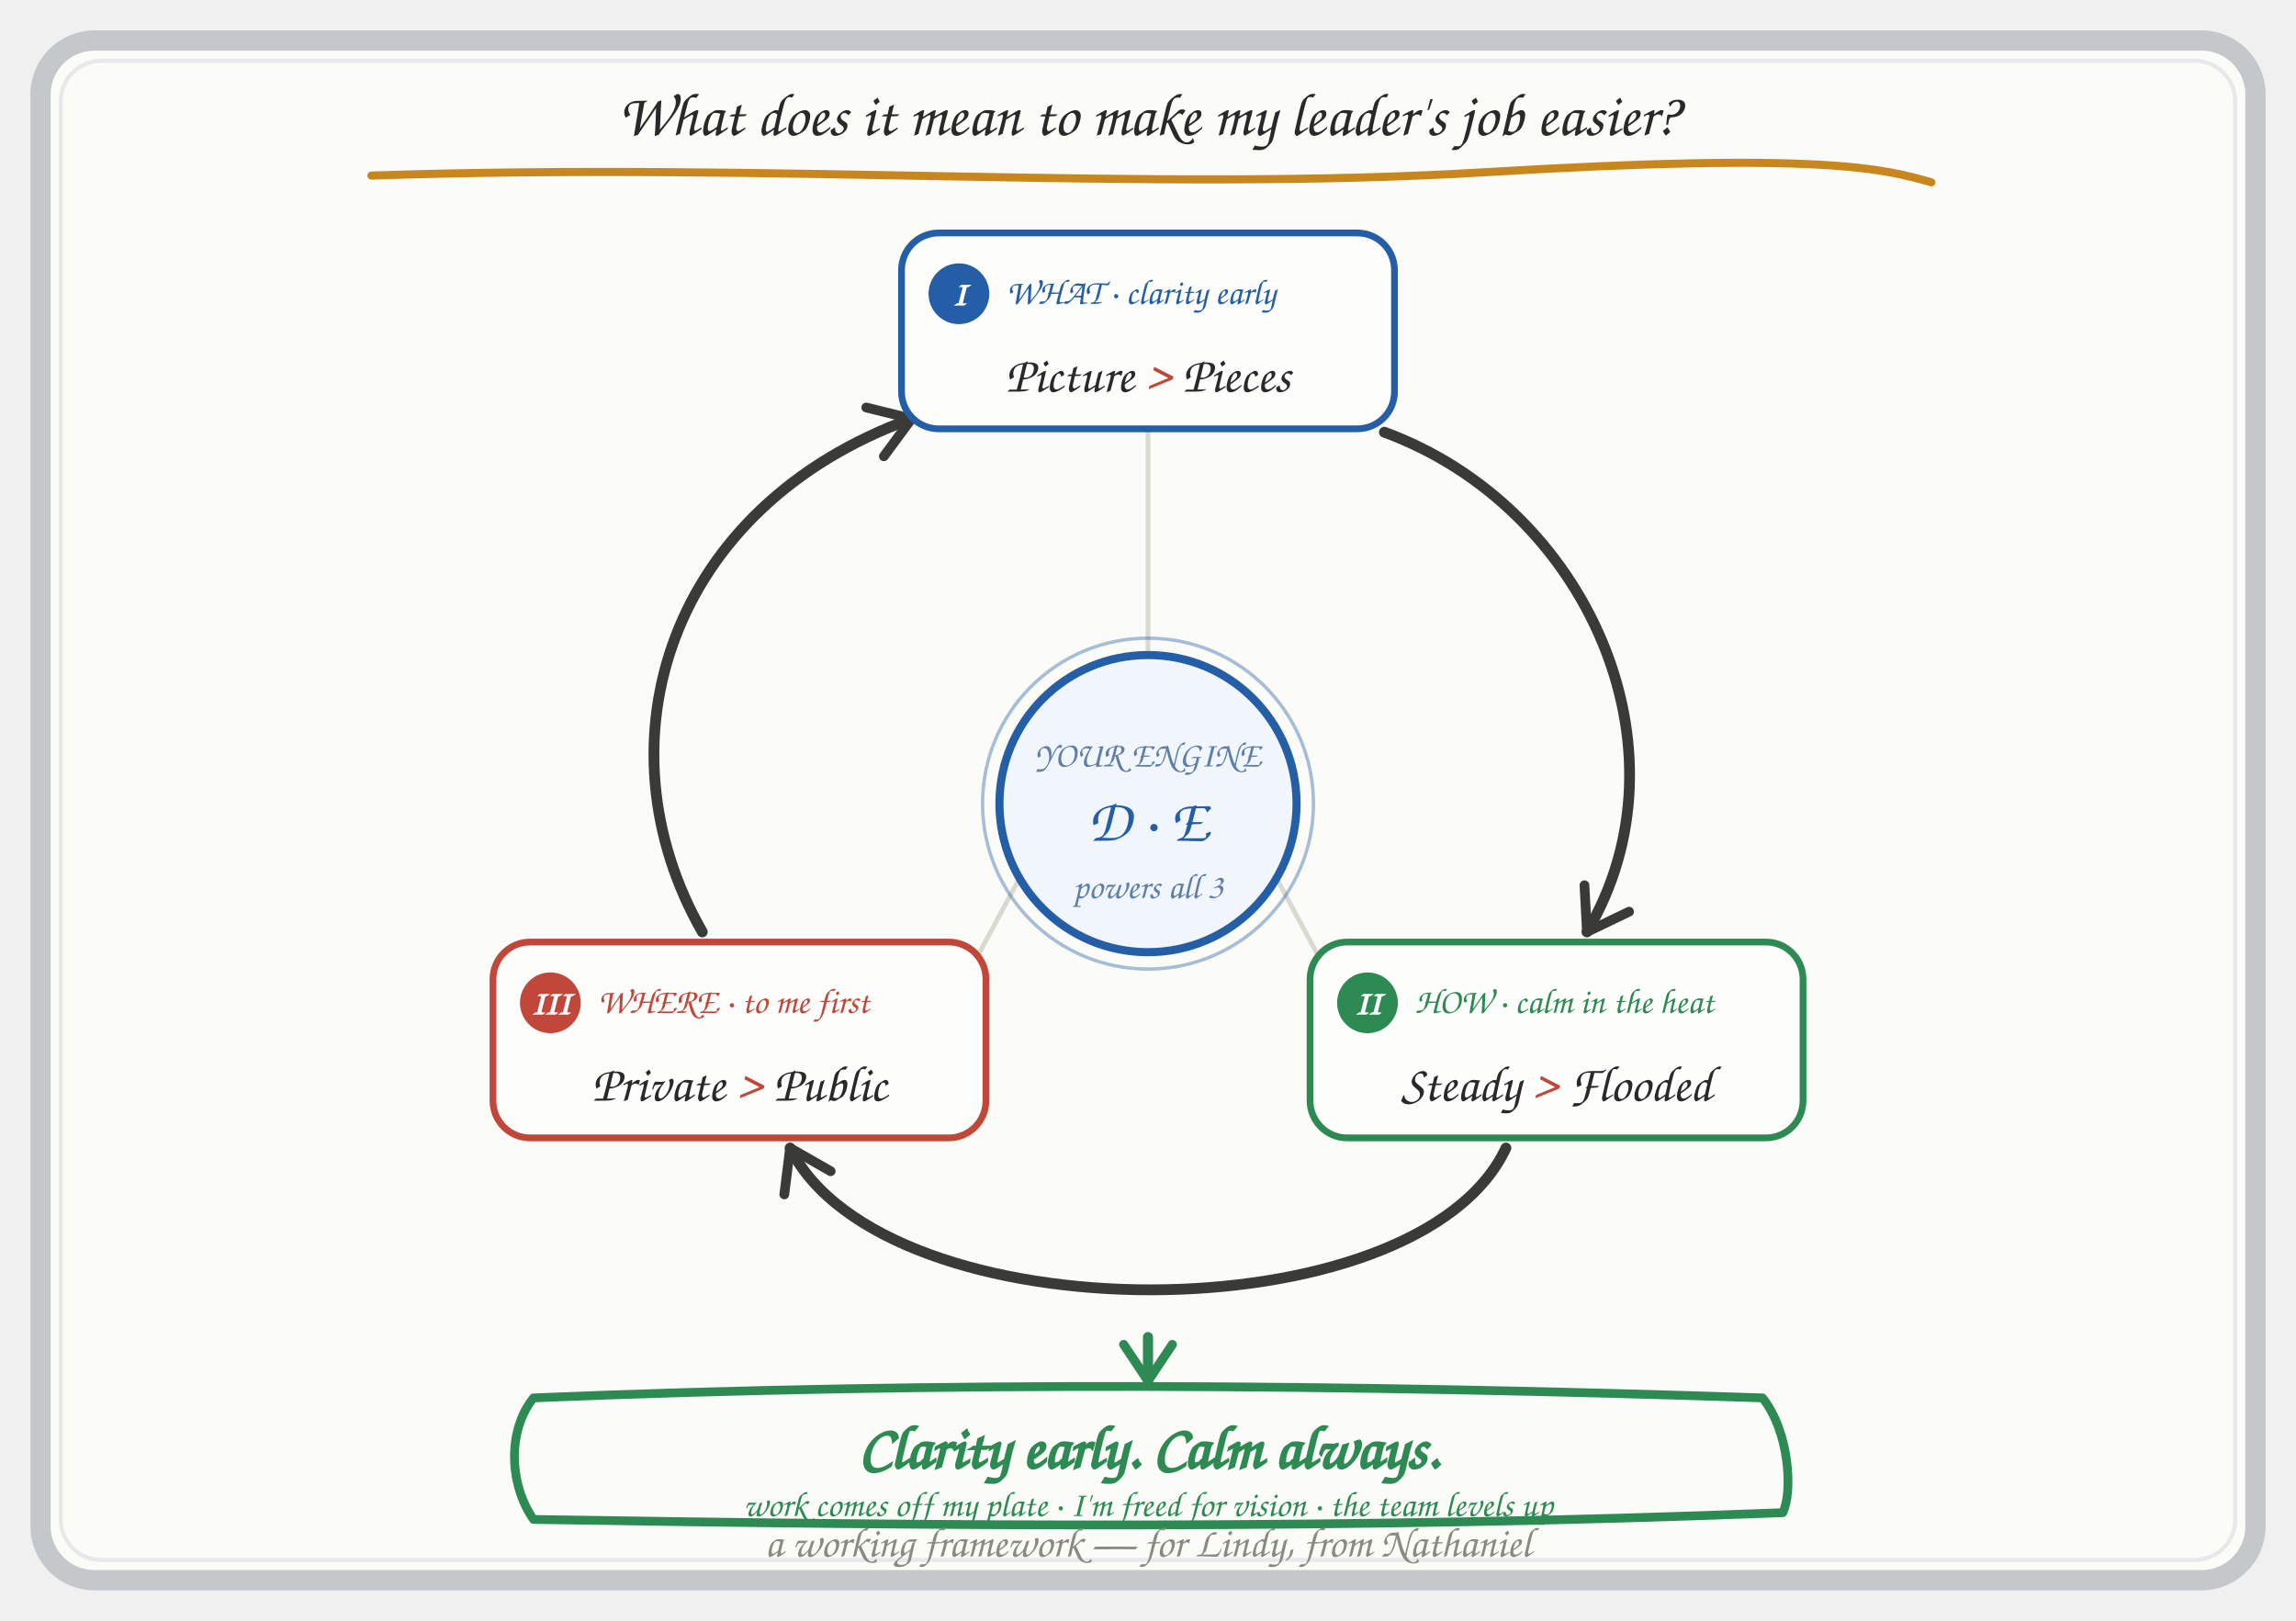
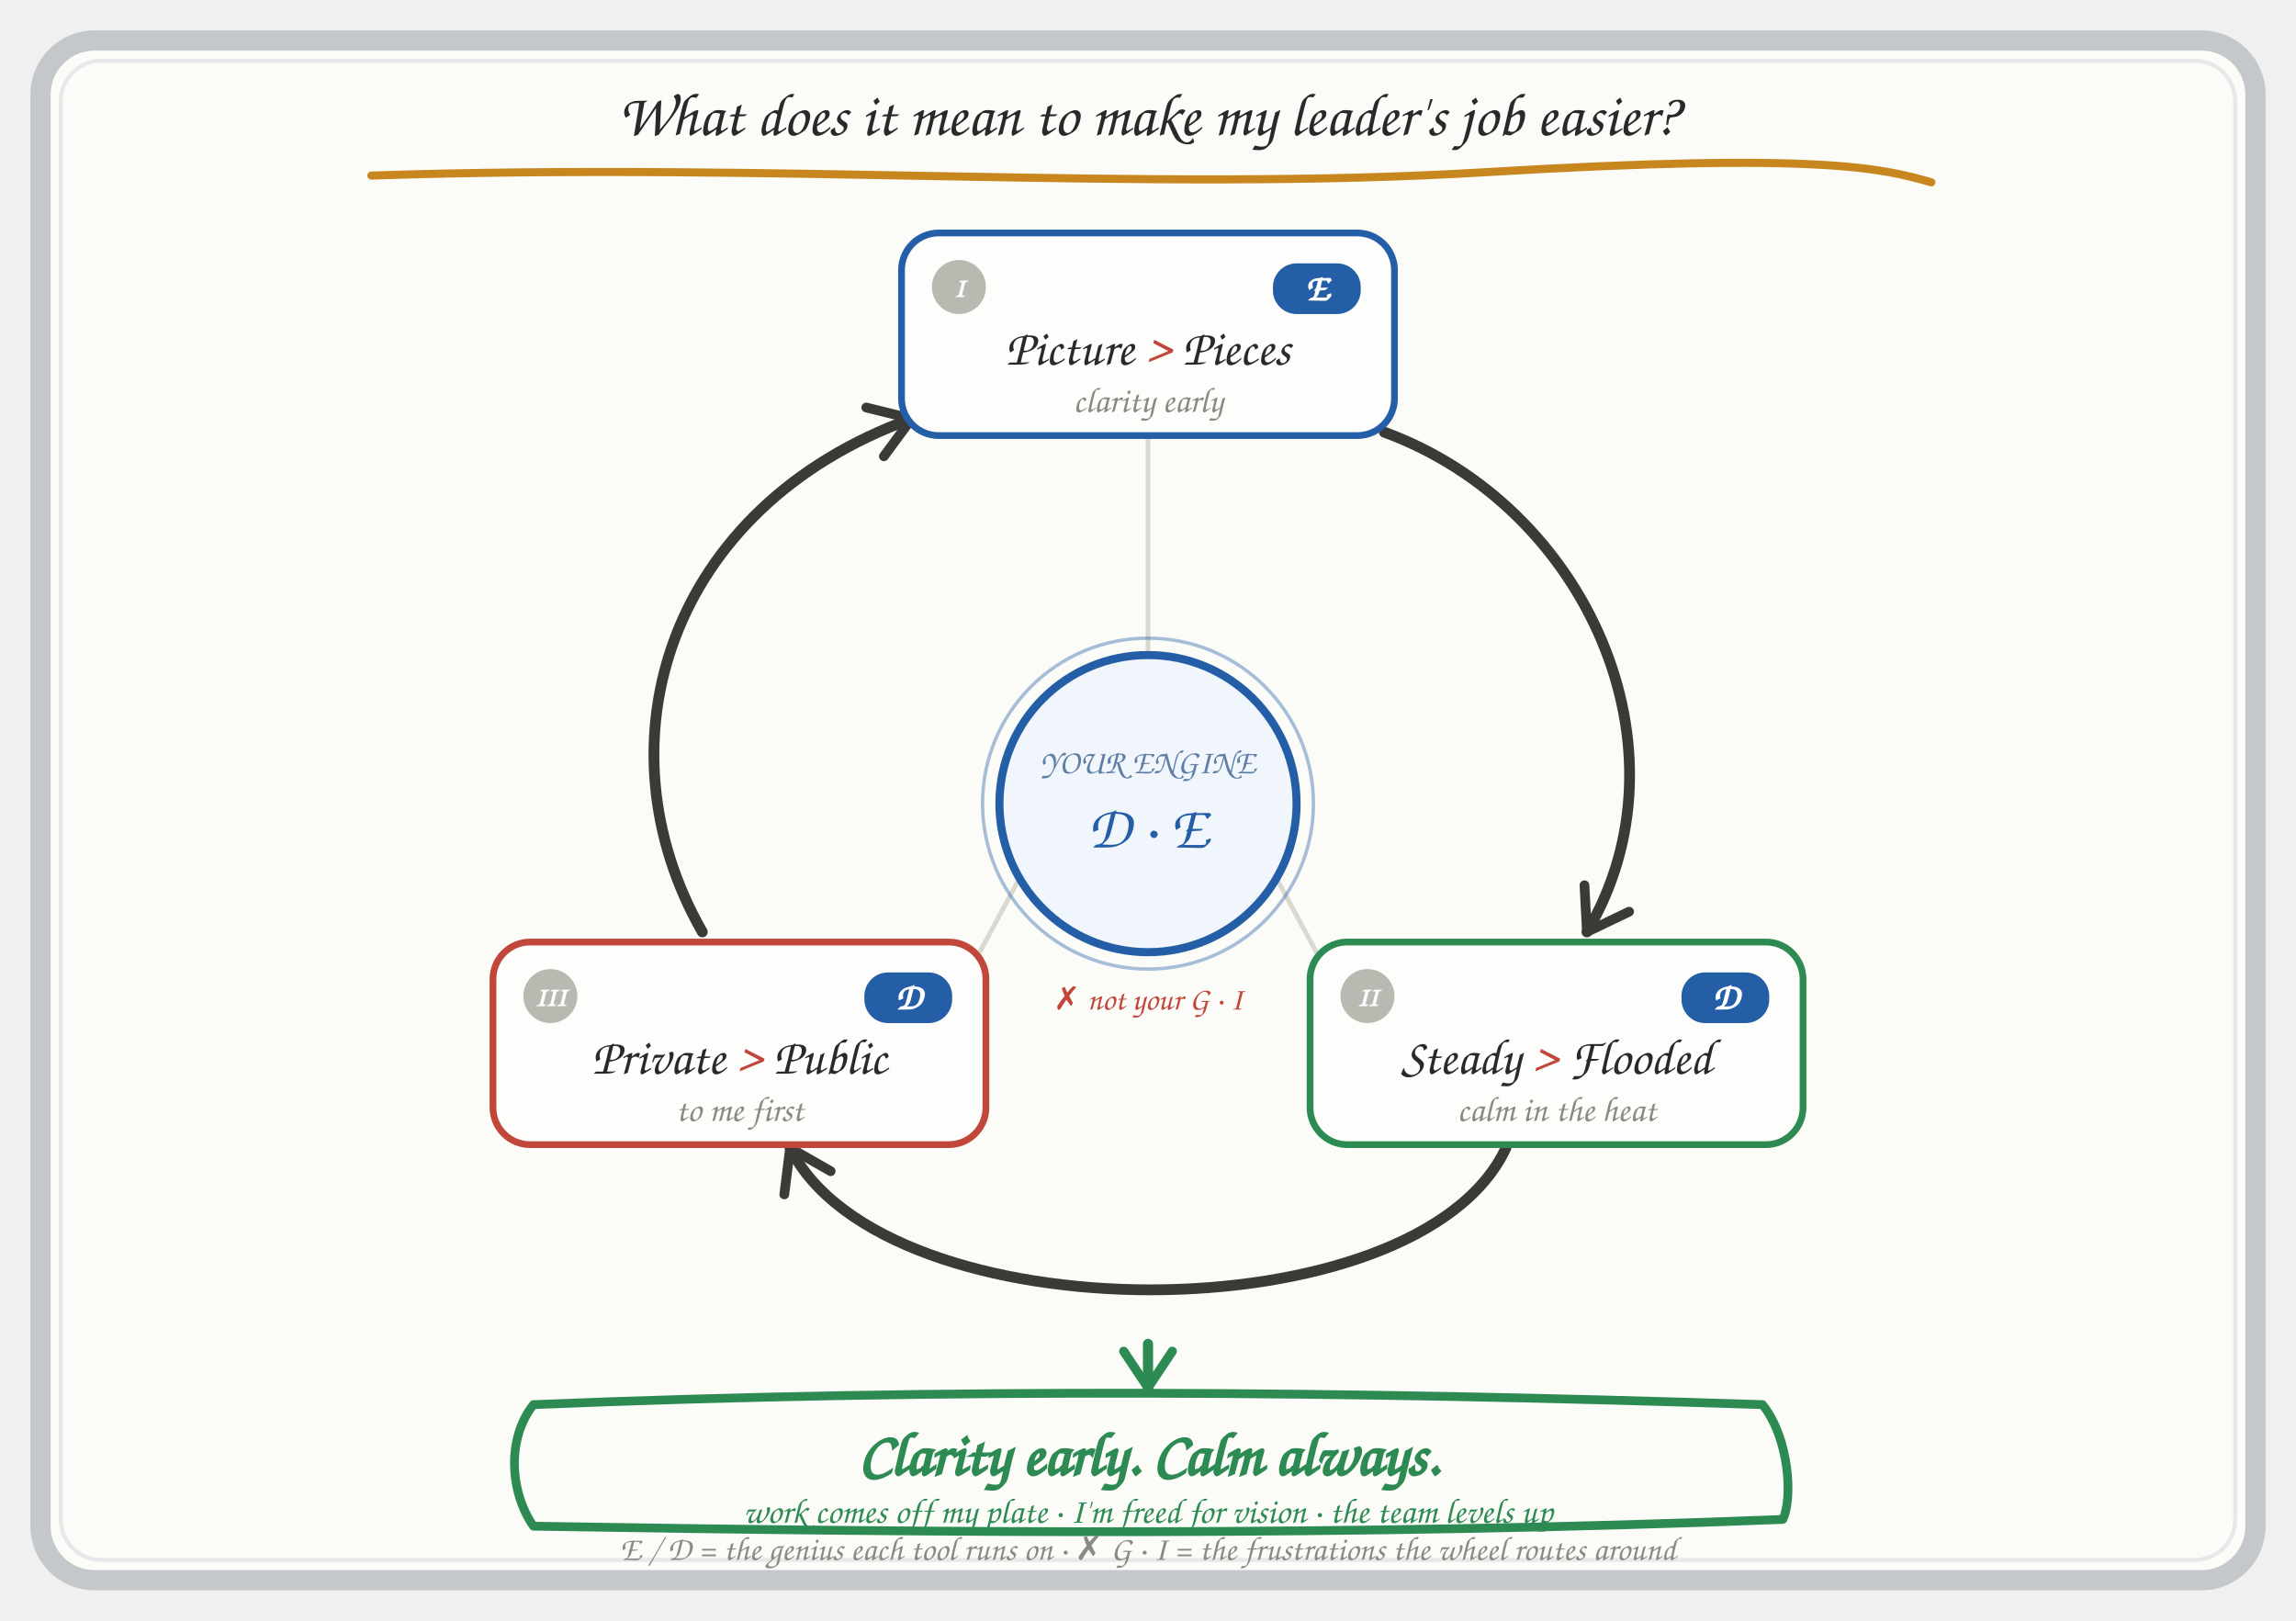
<svg xmlns="http://www.w3.org/2000/svg" width="100%" viewBox="0 0 680 480" role="img">
  <defs>
    <marker id="arrow" viewBox="0 0 10 10" refX="8" refY="5" markerWidth="6" markerHeight="6" orient="auto-start-reverse">
      <path d="M2 1L8 5L2 9" fill="none" stroke="context-stroke" stroke-width="1.5" stroke-linecap="round" stroke-linejoin="round" />
    </marker>
  </defs>
  <style>
  text{font-family:'Marker Felt','Chalkboard SE','Comic Sans MS','Segoe Print',cursive;}
  .ttl{font-size:18px;font-weight:600;fill:#29292b}
-   .sub{font-size:12.5px;fill:#8a8a82}
-   .tag{font-size:10.5px;font-weight:600}
+   .leg{font-size:10px;fill:#8a8a82}
+   .desc{font-size:10.5px;fill:#8a8a82}
  .tool{font-size:15px;font-weight:600;fill:#29292b}
-   .badge{font-size:10px;font-weight:700;fill:#ffffff}
+   .rom{font-size:8px;font-weight:700;fill:#ffffff}
+   .gp{font-size:11px;font-weight:700;fill:#ffffff}
  .gen{font-size:18px;font-weight:600;fill:#245ea6}
-   .eng{font-size:10.5px;fill:#5f7fa6}
+   .eng{font-size:10px;fill:#5f7fa6}
+   .fru{font-size:9.5px;font-weight:600;fill:#c0473a}
  .ban{font-size:18px;font-weight:700;fill:#2c8a52}
  .pay{font-size:10.5px;fill:#2c8a52}
-   .blu{fill:#245ea6}.grn{fill:#2c8a52}.cor{fill:#c0473a}
+   .cor{fill:#c0473a}
  .mk{fill:none;stroke-linecap:round;stroke-linejoin:round}
</style>
  <rect x="12" y="12" width="656" height="456" rx="16" fill="#fbfbf8" stroke="#c4c8cb" stroke-width="6" />
  <rect x="18" y="18" width="644" height="444" rx="12" fill="none" stroke="#e6e8e9" stroke-width="1.2" />
  <text class="ttl" x="340" y="40" text-anchor="middle">What does it mean to make my leader's job easier?</text>
  <path class="mk" d="M110,52 C 230,48 340,57 440,51 S 558,50 572,54" stroke="#c8861f" stroke-width="2.4" />
-   <path class="mk" d="M340,194 L340,127" stroke="#dad9d0" stroke-width="1.4" />
+   <path class="mk" d="M340,194 L340,129" stroke="#dad9d0" stroke-width="1.4" />
  <path class="mk" d="M378,260 L392,286" stroke="#dad9d0" stroke-width="1.4" />
  <path class="mk" d="M302,260 L288,286" stroke="#dad9d0" stroke-width="1.4" />
  <path class="mk" d="M410,128 C 470,150 502,222 470,276" stroke="#3a3a36" stroke-width="3.2" marker-end="url(#arrow)" />
  <path class="mk" d="M446,340 C 420,396 262,396 234,340" stroke="#3a3a36" stroke-width="3.2" marker-end="url(#arrow)" />
  <path class="mk" d="M208,276 C 176,220 198,150 270,124" stroke="#3a3a36" stroke-width="3.2" marker-end="url(#arrow)" />
  <circle cx="340" cy="238" r="49" fill="none" stroke="#245ea6" stroke-width="1" opacity="0.4" />
  <circle cx="340" cy="238" r="44" fill="#f1f6fc" stroke="#245ea6" stroke-width="2.4" />
-   <text class="eng" x="340" y="227" text-anchor="middle">YOUR ENGINE</text>
-   <text class="gen" x="340" y="249" text-anchor="middle">D · E</text>
-   <text class="eng" x="340" y="266" text-anchor="middle">powers all 3</text>
-   <rect x="267" y="69" width="146" height="58" rx="11" fill="#fdfdfb" stroke="#245ea6" stroke-width="2" />
-   <circle cx="284" cy="87" r="9" fill="#245ea6" />
-   <text class="badge" x="284" y="90.5" text-anchor="middle">I</text>
-   <text class="tag blu" x="298" y="90">WHAT · clarity early</text>
-   <text class="tool" x="340" y="116" text-anchor="middle">Picture <tspan class="cor">&gt;</tspan> Pieces</text>
-   <rect x="388" y="279" width="146" height="58" rx="11" fill="#fdfdfb" stroke="#2c8a52" stroke-width="2" />
-   <circle cx="405" cy="297" r="9" fill="#2c8a52" />
-   <text class="badge" x="405" y="300.5" text-anchor="middle">II</text>
-   <text class="tag grn" x="419" y="300">HOW · calm in the heat</text>
-   <text class="tool" x="461" y="326" text-anchor="middle">Steady <tspan class="cor">&gt;</tspan> Flooded</text>
-   <rect x="146" y="279" width="146" height="58" rx="11" fill="#fdfdfb" stroke="#c0473a" stroke-width="2" />
-   <circle cx="163" cy="297" r="9" fill="#c0473a" />
-   <text class="badge" x="163" y="300.5" text-anchor="middle">III</text>
-   <text class="tag cor" x="177" y="300">WHERE · to me first</text>
-   <text class="tool" x="219" y="326" text-anchor="middle">Private <tspan class="cor">&gt;</tspan> Public</text>
-   <path class="mk" d="M340,396 L340,409" stroke="#2c8a52" stroke-width="3" marker-end="url(#arrow)" />
-   <path class="mk" d="M158,414 C 280,409 400,410 522,414 C 530,424 531,442 528,448 C 400,453 280,452 158,450 C 151,440 150,424 158,414 Z" fill="#eef7f0" stroke="#2c8a52" stroke-width="2.6" />
-   <text class="ban" x="340" y="435" text-anchor="middle">Clarity early.  Calm always.</text>
-   <text class="pay" x="340" y="449" text-anchor="middle">work comes off my plate · I'm freed for vision · the team levels up</text>
-   <text class="sub" x="340" y="461" text-anchor="middle">a working framework — for Lindy, from Nathaniel</text>
+   <text class="eng" x="340" y="229" text-anchor="middle">YOUR ENGINE</text>
+   <text class="gen" x="340" y="251" text-anchor="middle">D · E</text>
+   <text class="fru" x="340" y="299" text-anchor="middle">✗ not your G · I</text>
+   <rect x="267" y="69" width="146" height="60" rx="11" fill="#fdfdfb" stroke="#245ea6" stroke-width="2" />
+   <circle cx="284" cy="85" r="8" fill="#b9b9b2" />
+   <text class="rom" x="284" y="88" text-anchor="middle">I</text>
+   <rect x="377" y="78" width="26" height="15" rx="7" fill="#245ea6" />
+   <text class="gp" x="390" y="89" text-anchor="middle">E</text>
+   <text class="tool" x="340" y="108" text-anchor="middle">Picture <tspan class="cor">&gt;</tspan> Pieces</text>
+   <text class="desc" x="340" y="122" text-anchor="middle">clarity early</text>
+   <rect x="388" y="279" width="146" height="60" rx="11" fill="#fdfdfb" stroke="#2c8a52" stroke-width="2" />
+   <circle cx="405" cy="295" r="8" fill="#b9b9b2" />
+   <text class="rom" x="405" y="298" text-anchor="middle">II</text>
+   <rect x="498" y="288" width="26" height="15" rx="7" fill="#245ea6" />
+   <text class="gp" x="511" y="299" text-anchor="middle">D</text>
+   <text class="tool" x="461" y="318" text-anchor="middle">Steady <tspan class="cor">&gt;</tspan> Flooded</text>
+   <text class="desc" x="461" y="332" text-anchor="middle">calm in the heat</text>
+   <rect x="146" y="279" width="146" height="60" rx="11" fill="#fdfdfb" stroke="#c0473a" stroke-width="2" />
+   <circle cx="163" cy="295" r="8" fill="#b9b9b2" />
+   <text class="rom" x="163" y="298" text-anchor="middle">III</text>
+   <rect x="256" y="288" width="26" height="15" rx="7" fill="#245ea6" />
+   <text class="gp" x="269" y="299" text-anchor="middle">D</text>
+   <text class="tool" x="219" y="318" text-anchor="middle">Private <tspan class="cor">&gt;</tspan> Public</text>
+   <text class="desc" x="219" y="332" text-anchor="middle">to me first</text>
+   <path class="mk" d="M340,398 L340,411" stroke="#2c8a52" stroke-width="3" marker-end="url(#arrow)" />
+   <path class="mk" d="M158,416 C 280,411 400,412 522,416 C 530,426 531,444 528,450 C 400,455 280,454 158,452 C 151,442 150,426 158,416 Z" fill="#eef7f0" stroke="#2c8a52" stroke-width="2.6" />
+   <text class="ban" x="340" y="437" text-anchor="middle">Clarity early.  Calm always.</text>
+   <text class="pay" x="340" y="451" text-anchor="middle">work comes off my plate · I'm freed for vision · the team levels up</text>
+   <text class="leg" x="340" y="462" text-anchor="middle">E / D = the genius each tool runs on    ·    ✗ G · I = the frustrations the wheel routes around</text>
</svg>
